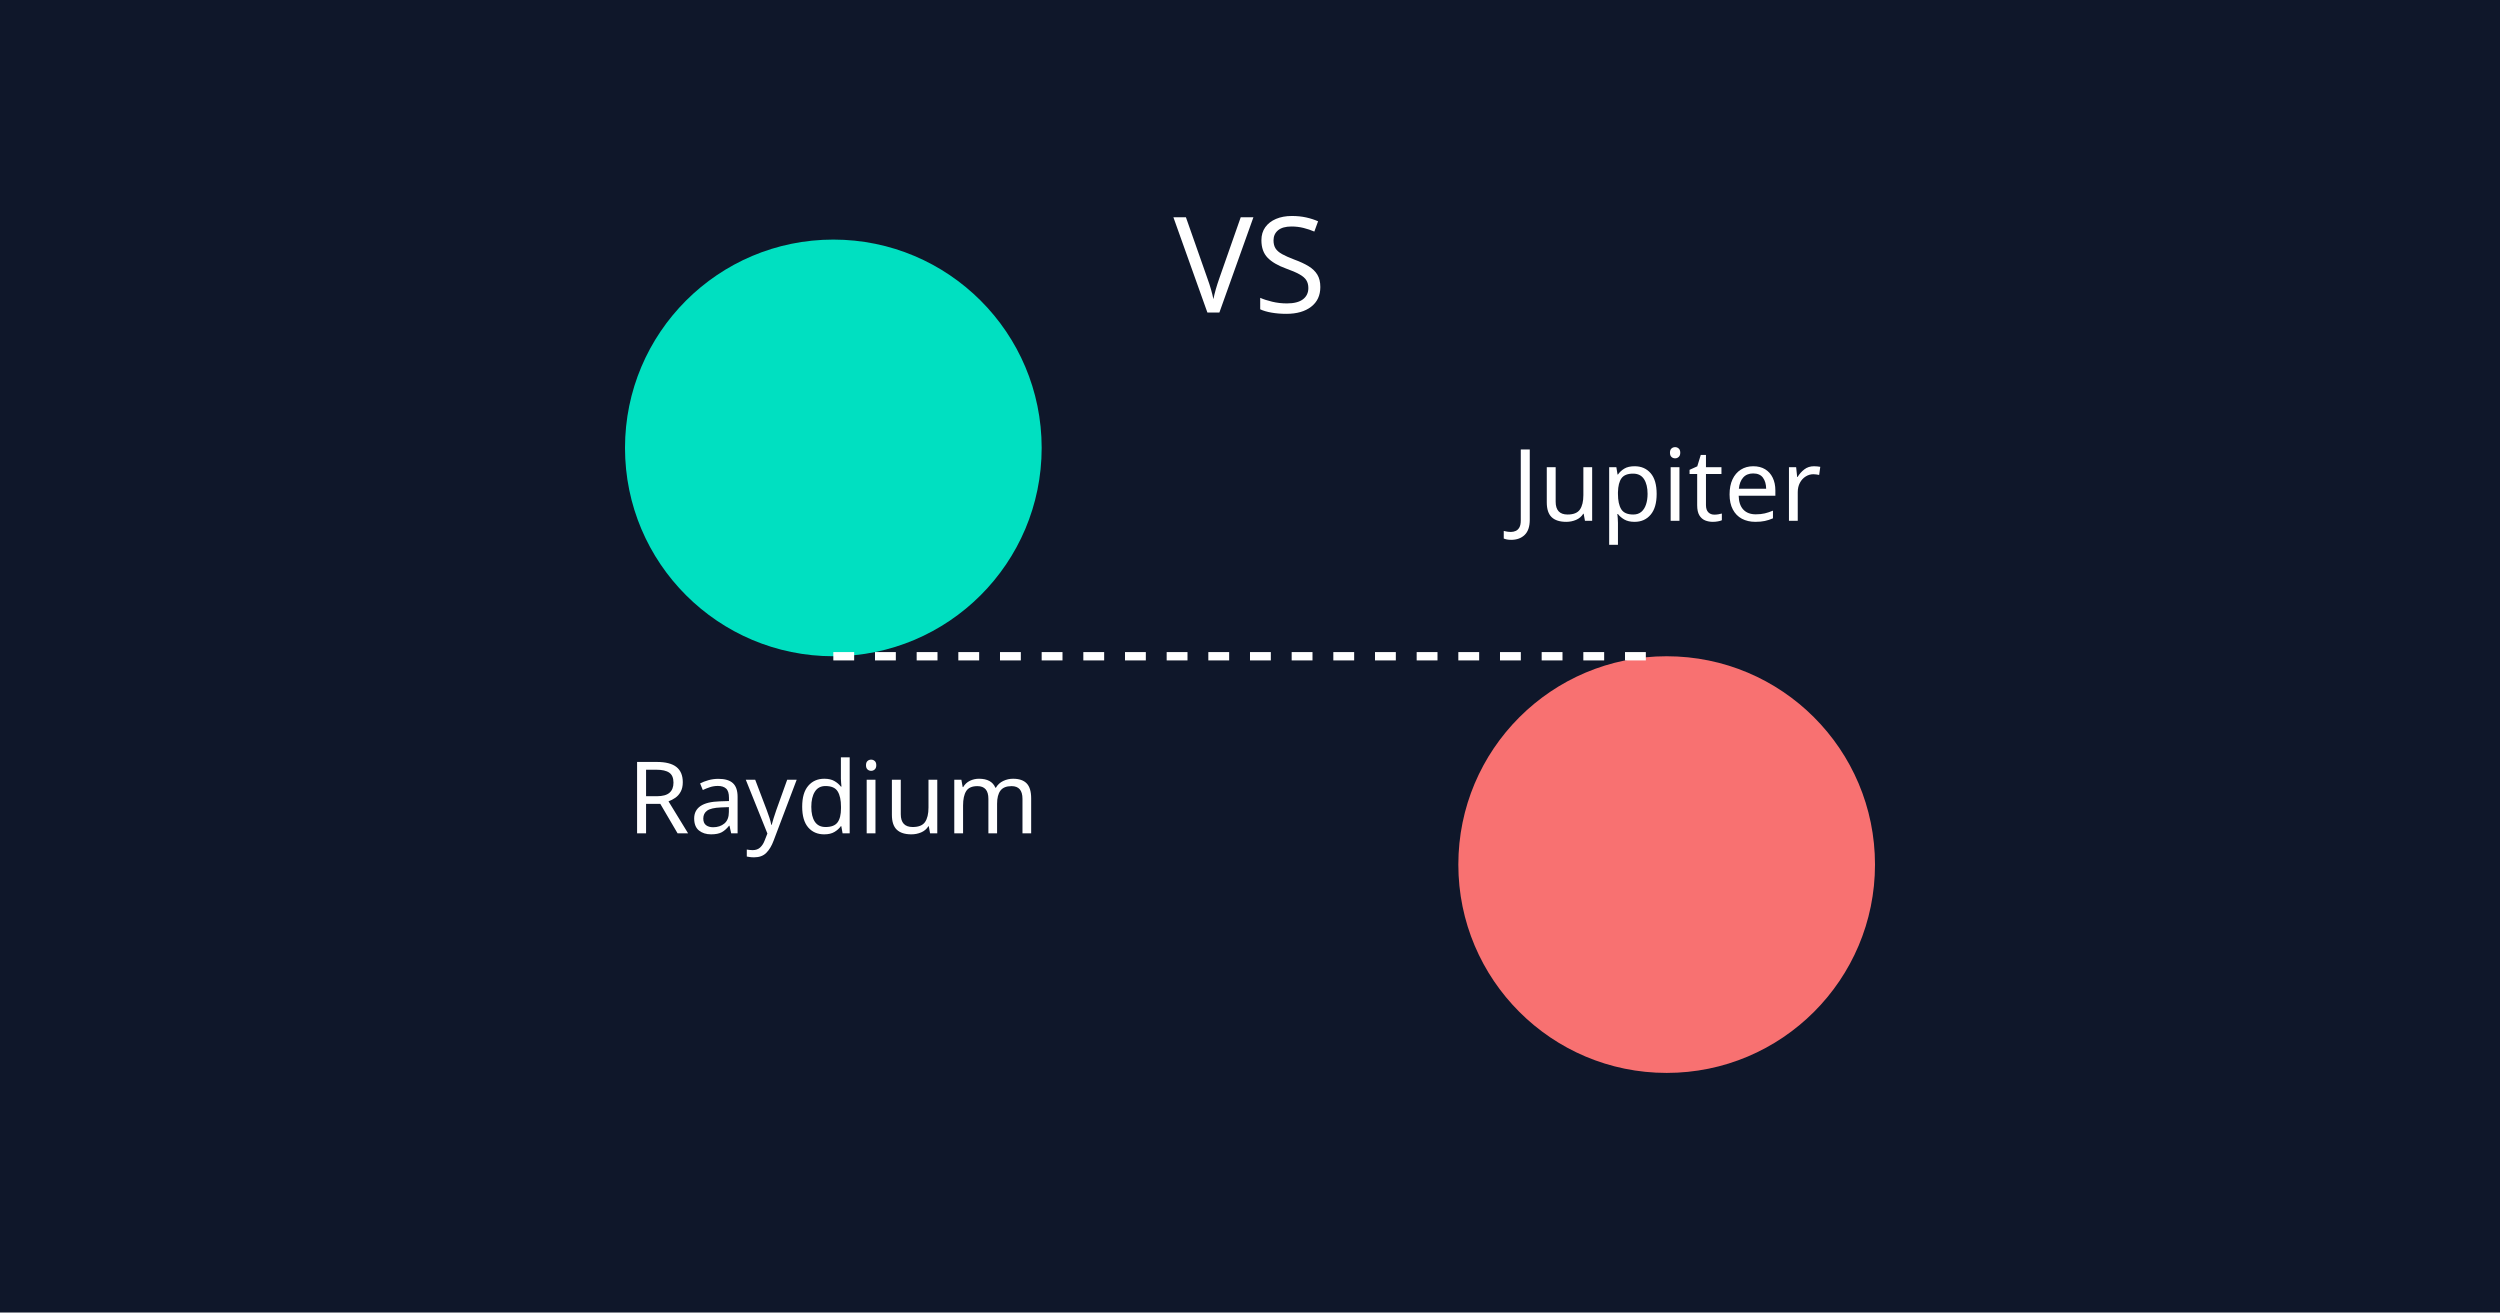
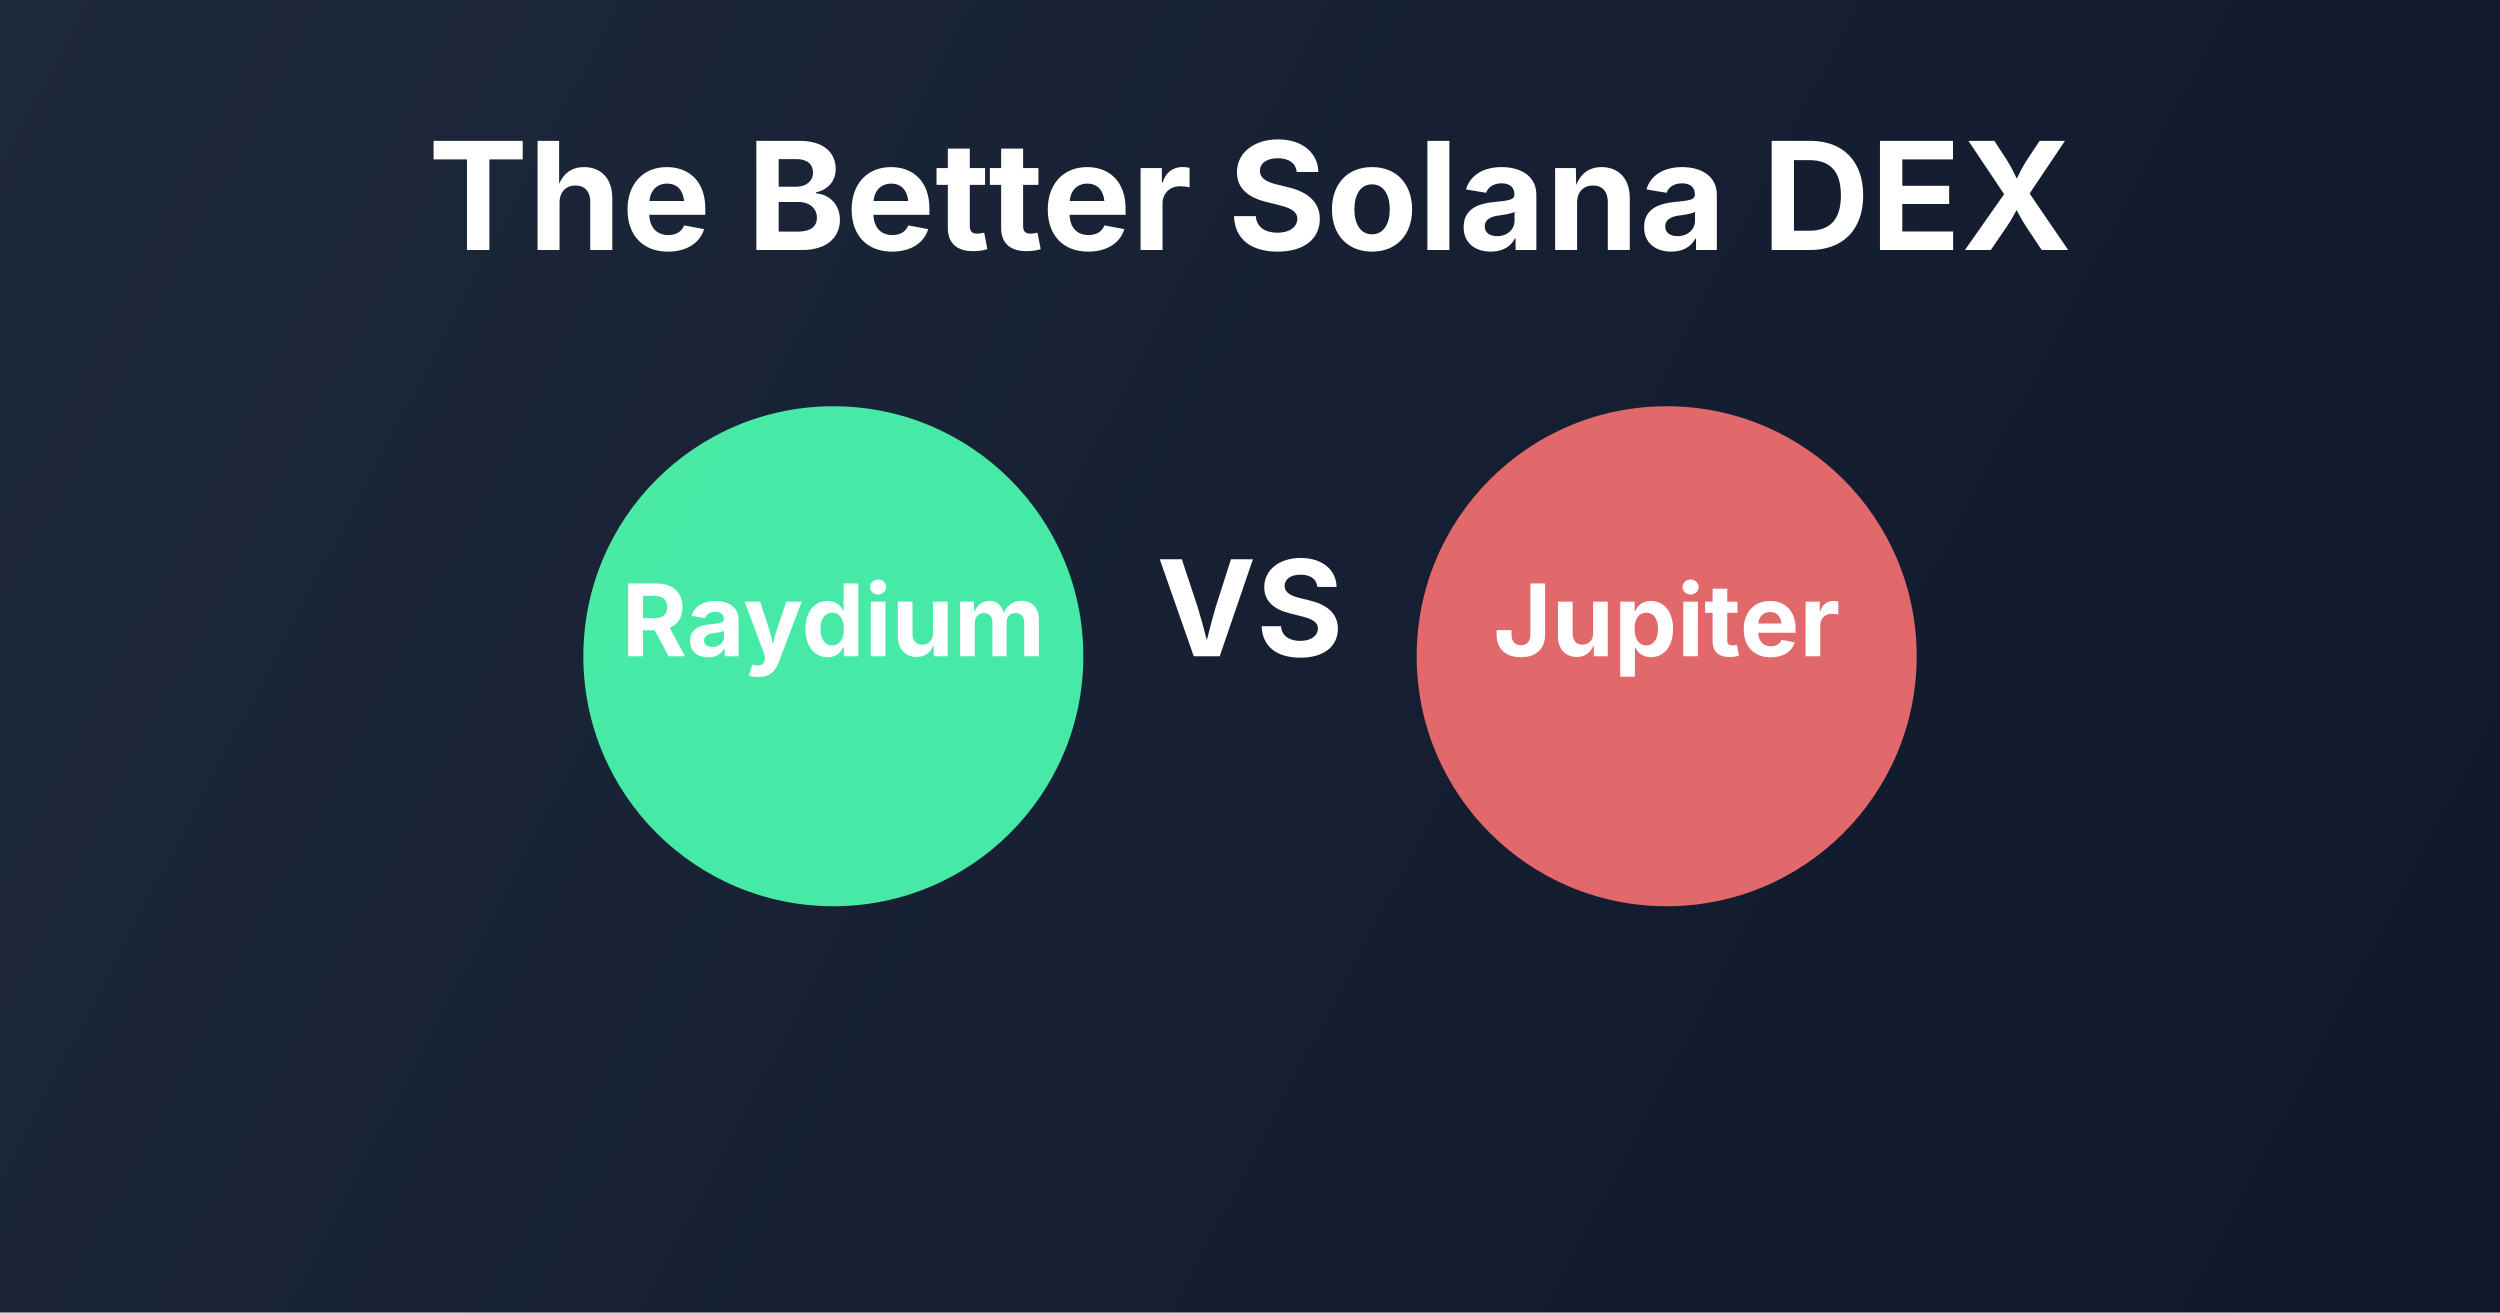
- <svg xmlns="http://www.w3.org/2000/svg" width="1200" height="630" viewBox="0 0 1200 630">
-   <rect width="1200" height="630" fill="#0F172A" />
-   <path d="M400 315a100 100 0 1 0 0-200 100 100 0 0 0 0 200z" fill="#00E0C1" />
-   <path d="M800 515a100 100 0 1 0 0-200 100 100 0 0 0 0 200z" fill="#F87171" />
-   <path d="M400 315L800 315" stroke="white" stroke-width="4" stroke-dasharray="10" />
-   <text x="400" y="400" font-family="system-ui" font-size="48" fill="white" text-anchor="middle">Raydium</text>
-   <text x="800" y="250" font-family="system-ui" font-size="48" fill="white" text-anchor="middle">Jupiter</text>
-   <text x="600" y="150" font-family="system-ui" font-size="64" fill="white" text-anchor="middle">VS</text>
+ <svg xmlns="http://www.w3.org/2000/svg" width="1200" height="630" viewBox="0 0 1200 630" fill="none">
+   <rect width="1200" height="630" fill="url(#grad)" />
+   <circle cx="400" cy="315" r="120" fill="#4DFFB3" fill-opacity="0.9" />
+   <text x="400" y="315" text-anchor="middle" font-family="Inter, system-ui" font-size="48" fill="white" font-weight="bold">Raydium</text>
+   <circle cx="800" cy="315" r="120" fill="#F87171" fill-opacity="0.9" />
+   <text x="800" y="315" text-anchor="middle" font-family="Inter, system-ui" font-size="48" fill="white" font-weight="bold">Jupiter</text>
+   <text x="600" y="315" text-anchor="middle" font-family="Inter, system-ui" font-size="64" fill="white" font-weight="bold">VS</text>
+   <text x="600" y="120" text-anchor="middle" font-family="Inter, system-ui" font-size="72" fill="white" font-weight="bold">The Better Solana DEX</text>
+   <defs>
+     <linearGradient id="grad" x1="0" y1="0" x2="1200" y2="630" gradientUnits="userSpaceOnUse">
+       <stop offset="0%" style="stop-color:#1E293B" />
+       <stop offset="100%" style="stop-color:#0F172A" />
+     </linearGradient>
+   </defs>
</svg>
